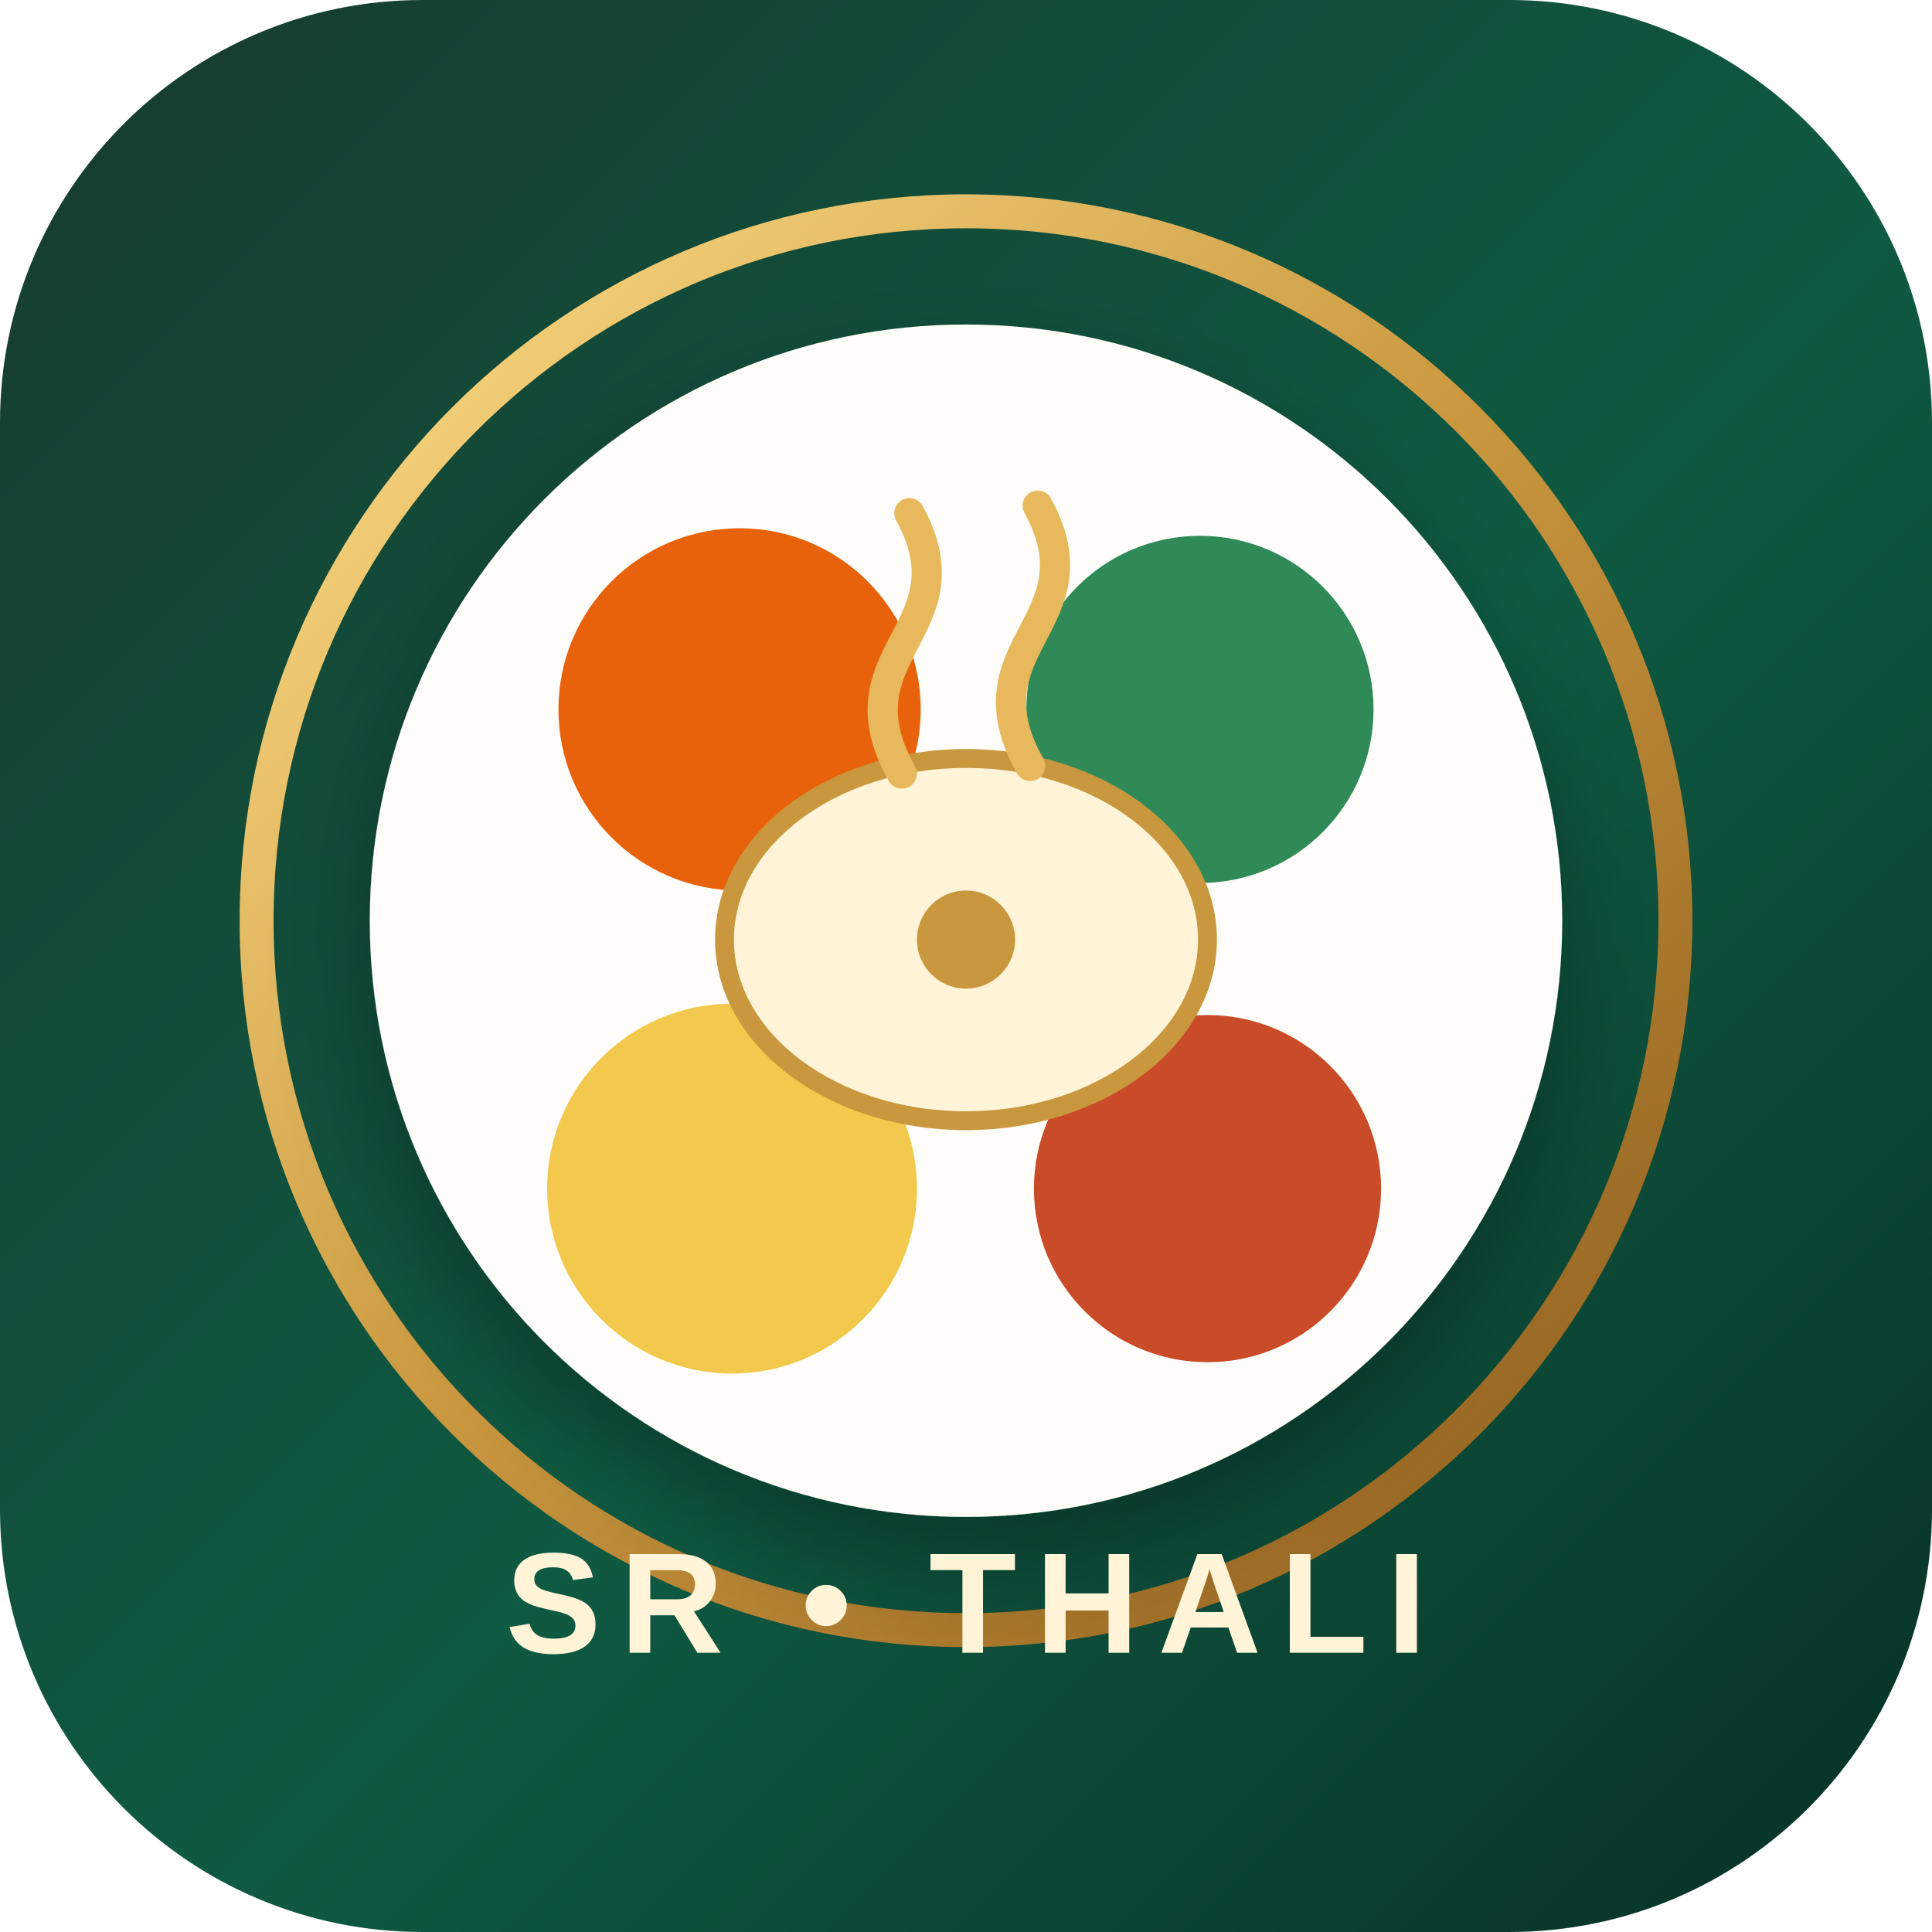
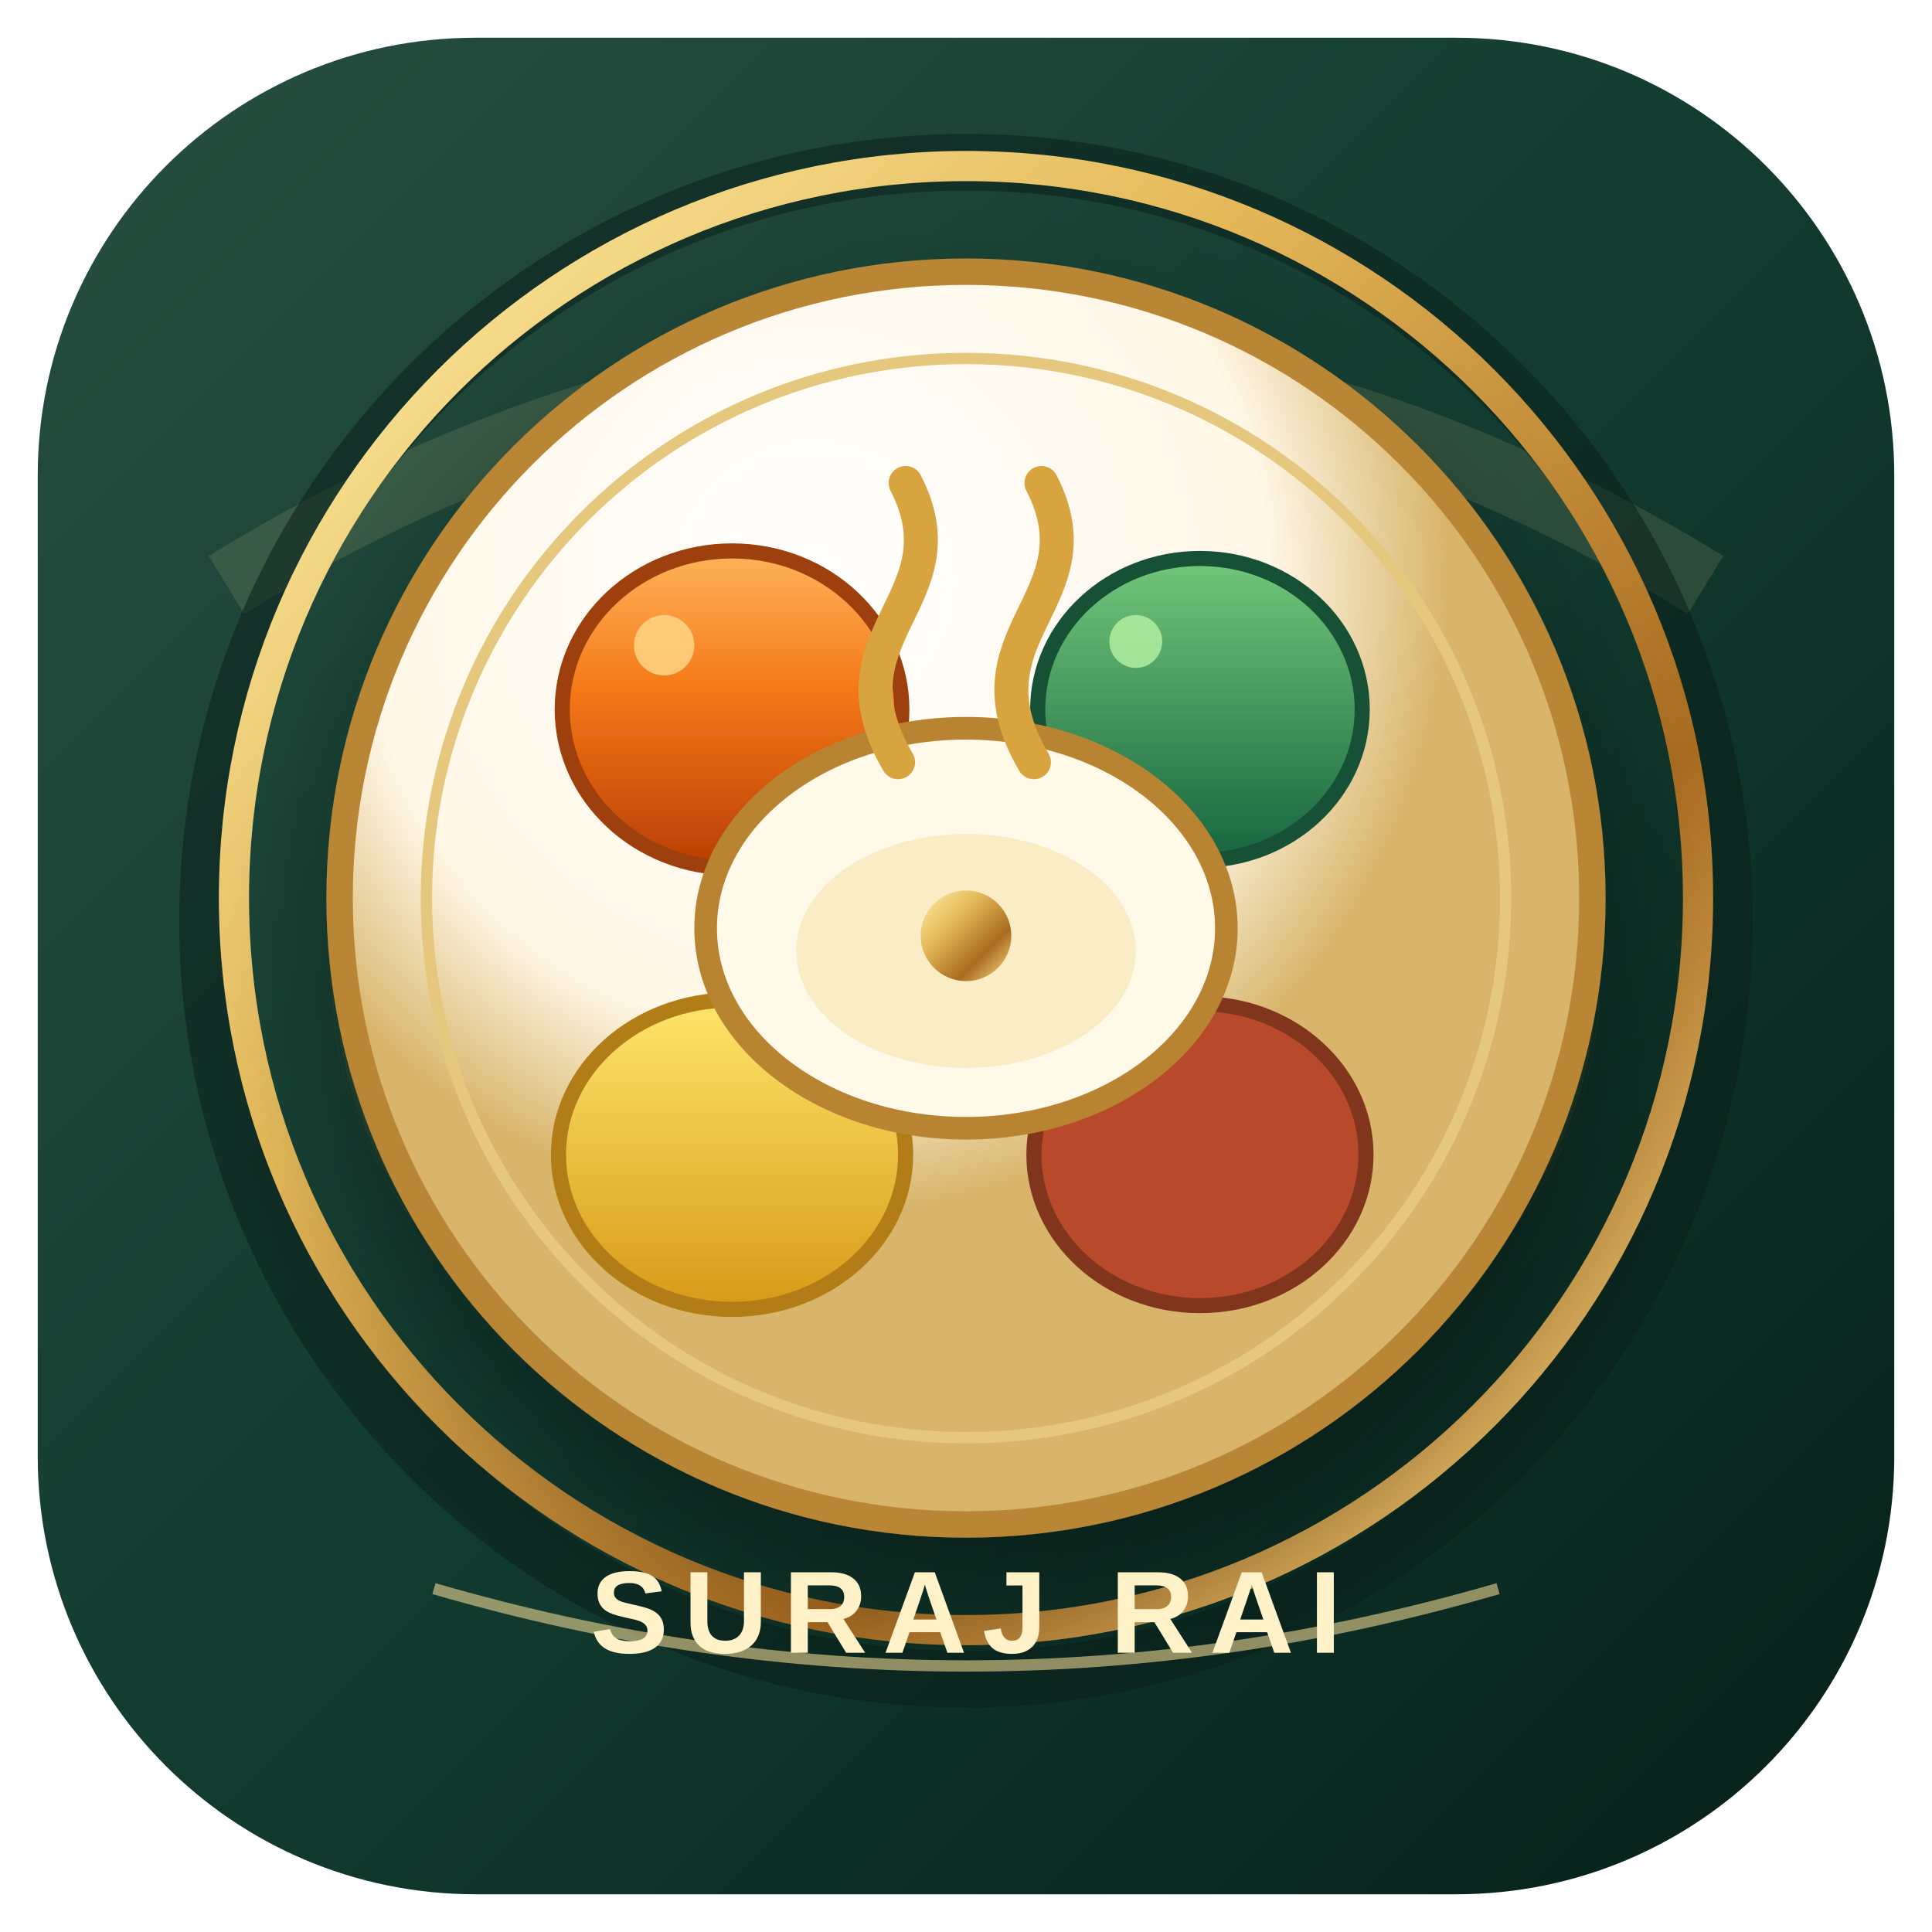
- <svg xmlns="http://www.w3.org/2000/svg" viewBox="0 0 512 512" width="512" height="512">
+ <svg xmlns="http://www.w3.org/2000/svg" viewBox="0 0 512 512">
  <defs>
    <linearGradient id="bg" x1="0" y1="0" x2="1" y2="1">
-       <stop stop-color="#173B2F" />
-       <stop offset=".55" stop-color="#0F5A42" />
-       <stop offset="1" stop-color="#072F24" />
+       <stop stop-color="#274F40" />
+       <stop offset=".5" stop-color="#123C30" />
+       <stop offset="1" stop-color="#061F18" />
    </linearGradient>
+     <radialGradient id="plate" cx="38%" cy="25%">
+       <stop stop-color="#fff" />
+       <stop offset=".72" stop-color="#FFF7E7" />
+       <stop offset="1" stop-color="#D8B56A" />
+     </radialGradient>
    <linearGradient id="gold" x1="0" y1="0" x2="1" y2="1">
-       <stop stop-color="#FFE08A" />
-       <stop offset=".5" stop-color="#C9973E" />
-       <stop offset="1" stop-color="#8B5A1B" />
+       <stop stop-color="#FFF0A8" />
+       <stop offset=".35" stop-color="#E5B95A" />
+       <stop offset=".7" stop-color="#A96B20" />
+       <stop offset="1" stop-color="#FFE18A" />
    </linearGradient>
-     <filter id="s">
-       <feDropShadow dx="0" dy="12" stdDeviation="12" flood-opacity=".3" />
+     <linearGradient id="orange" x1="0" y1="0" x2="0" y2="1">
+       <stop stop-color="#FFB45A" />
+       <stop offset=".45" stop-color="#F47716" />
+       <stop offset="1" stop-color="#B83E04" />
+     </linearGradient>
+     <linearGradient id="greenFood" x1="0" y1="0" x2="0" y2="1">
+       <stop stop-color="#72C77A" />
+       <stop offset="1" stop-color="#17653F" />
+     </linearGradient>
+     <linearGradient id="yellowFood" x1="0" y1="0" x2="0" y2="1">
+       <stop stop-color="#FFE56A" />
+       <stop offset="1" stop-color="#D79A17" />
+     </linearGradient>
+     <filter id="shadow" x="-30%" y="-30%" width="160%" height="170%">
+       <feDropShadow dx="0" dy="18" stdDeviation="16" flood-color="#000" flood-opacity=".34" />
+     </filter>
+     <filter id="soft">
+       <feGaussianBlur stdDeviation="2" />
    </filter>
  </defs>
-   <rect width="512" height="512" rx="112" fill="url(#bg)" />
-   <circle cx="256" cy="244" r="188" fill="none" stroke="url(#gold)" stroke-width="9" />
-   <circle cx="256" cy="244" r="158" fill="#FFFDF9" filter="url(#s)" />
-   <circle cx="196" cy="188" r="48" fill="#E8620C" />
-   <circle cx="318" cy="188" r="46" fill="#2F8A58" />
-   <circle cx="194" cy="315" r="49" fill="#F2C94C" />
-   <circle cx="320" cy="315" r="46" fill="#C94B28" />
-   <ellipse cx="256" cy="249" rx="64" ry="48" fill="#FFF4D7" stroke="#C9973E" stroke-width="5" />
-   <path d="M239 205c-18-32 19-38 2-69M273 203c-18-32 19-38 2-69" fill="none" stroke="#E8B85C" stroke-width="8" stroke-linecap="round" />
-   <circle cx="256" cy="249" r="13" fill="#C9973E" />
-   <text x="256" y="438" text-anchor="middle" font-family="Arial, sans-serif" font-size="38" font-weight="900" letter-spacing="5" fill="#FFF4D7">SR • THALI</text>
+   <rect x="10" y="10" width="492" height="492" rx="116" fill="url(#bg)" />
+   <path d="M60 155Q256 35 452 155" fill="none" stroke="#FFE39A" stroke-opacity=".12" stroke-width="18" />
+   <circle cx="256" cy="244" r="201" fill="none" stroke="#0A1F19" stroke-width="15" opacity=".55" />
+   <circle cx="256" cy="238" r="194" fill="none" stroke="url(#gold)" stroke-width="8" />
+   <g filter="url(#shadow)">
+     <ellipse cx="256" cy="260" rx="164" ry="126" fill="#9B6A29" opacity=".25" filter="url(#soft)" />
+     <circle cx="256" cy="238" r="166" fill="url(#plate)" stroke="#B98634" stroke-width="7" />
+     <circle cx="256" cy="238" r="143" fill="none" stroke="#E5C77E" stroke-width="3" />
+     <g transform="translate(0 4)">
+       <ellipse cx="194" cy="184" rx="45" ry="42" fill="url(#orange)" stroke="#9E410B" stroke-width="4" />
+       <ellipse cx="318" cy="184" rx="43" ry="40" fill="url(#greenFood)" stroke="#155135" stroke-width="4" />
+       <ellipse cx="194" cy="302" rx="46" ry="41" fill="url(#yellowFood)" stroke="#B27C13" stroke-width="4" />
+       <ellipse cx="318" cy="302" rx="44" ry="40" fill="#B84A2C" stroke="#81351F" stroke-width="4" />
+       <ellipse cx="256" cy="242" rx="69" ry="53" fill="#FFF9EA" stroke="#B98431" stroke-width="6" />
+       <ellipse cx="256" cy="248" rx="45" ry="31" fill="#F6E1A4" opacity=".55" />
+       <path d="M238 198c-20-34 18-43 2-74M274 198c-20-34 18-43 2-74" fill="none" stroke="#D8A43F" stroke-width="9" stroke-linecap="round" />
+       <circle cx="256" cy="244" r="12" fill="url(#gold)" />
+       <circle cx="176" cy="167" r="8" fill="#FFD98A" opacity=".8" />
+       <circle cx="301" cy="166" r="7" fill="#B7F2A5" opacity=".8" />
+     </g>
+   </g>
+   <path d="M115 421Q256 462 397 421" fill="none" stroke="#FFE49B" stroke-width="3" opacity=".55" />
+   <text x="256" y="438" text-anchor="middle" font-family="Arial, sans-serif" font-size="31" font-weight="900" letter-spacing="4" fill="#FFF2C8">SURAJ RAI</text>
</svg>
